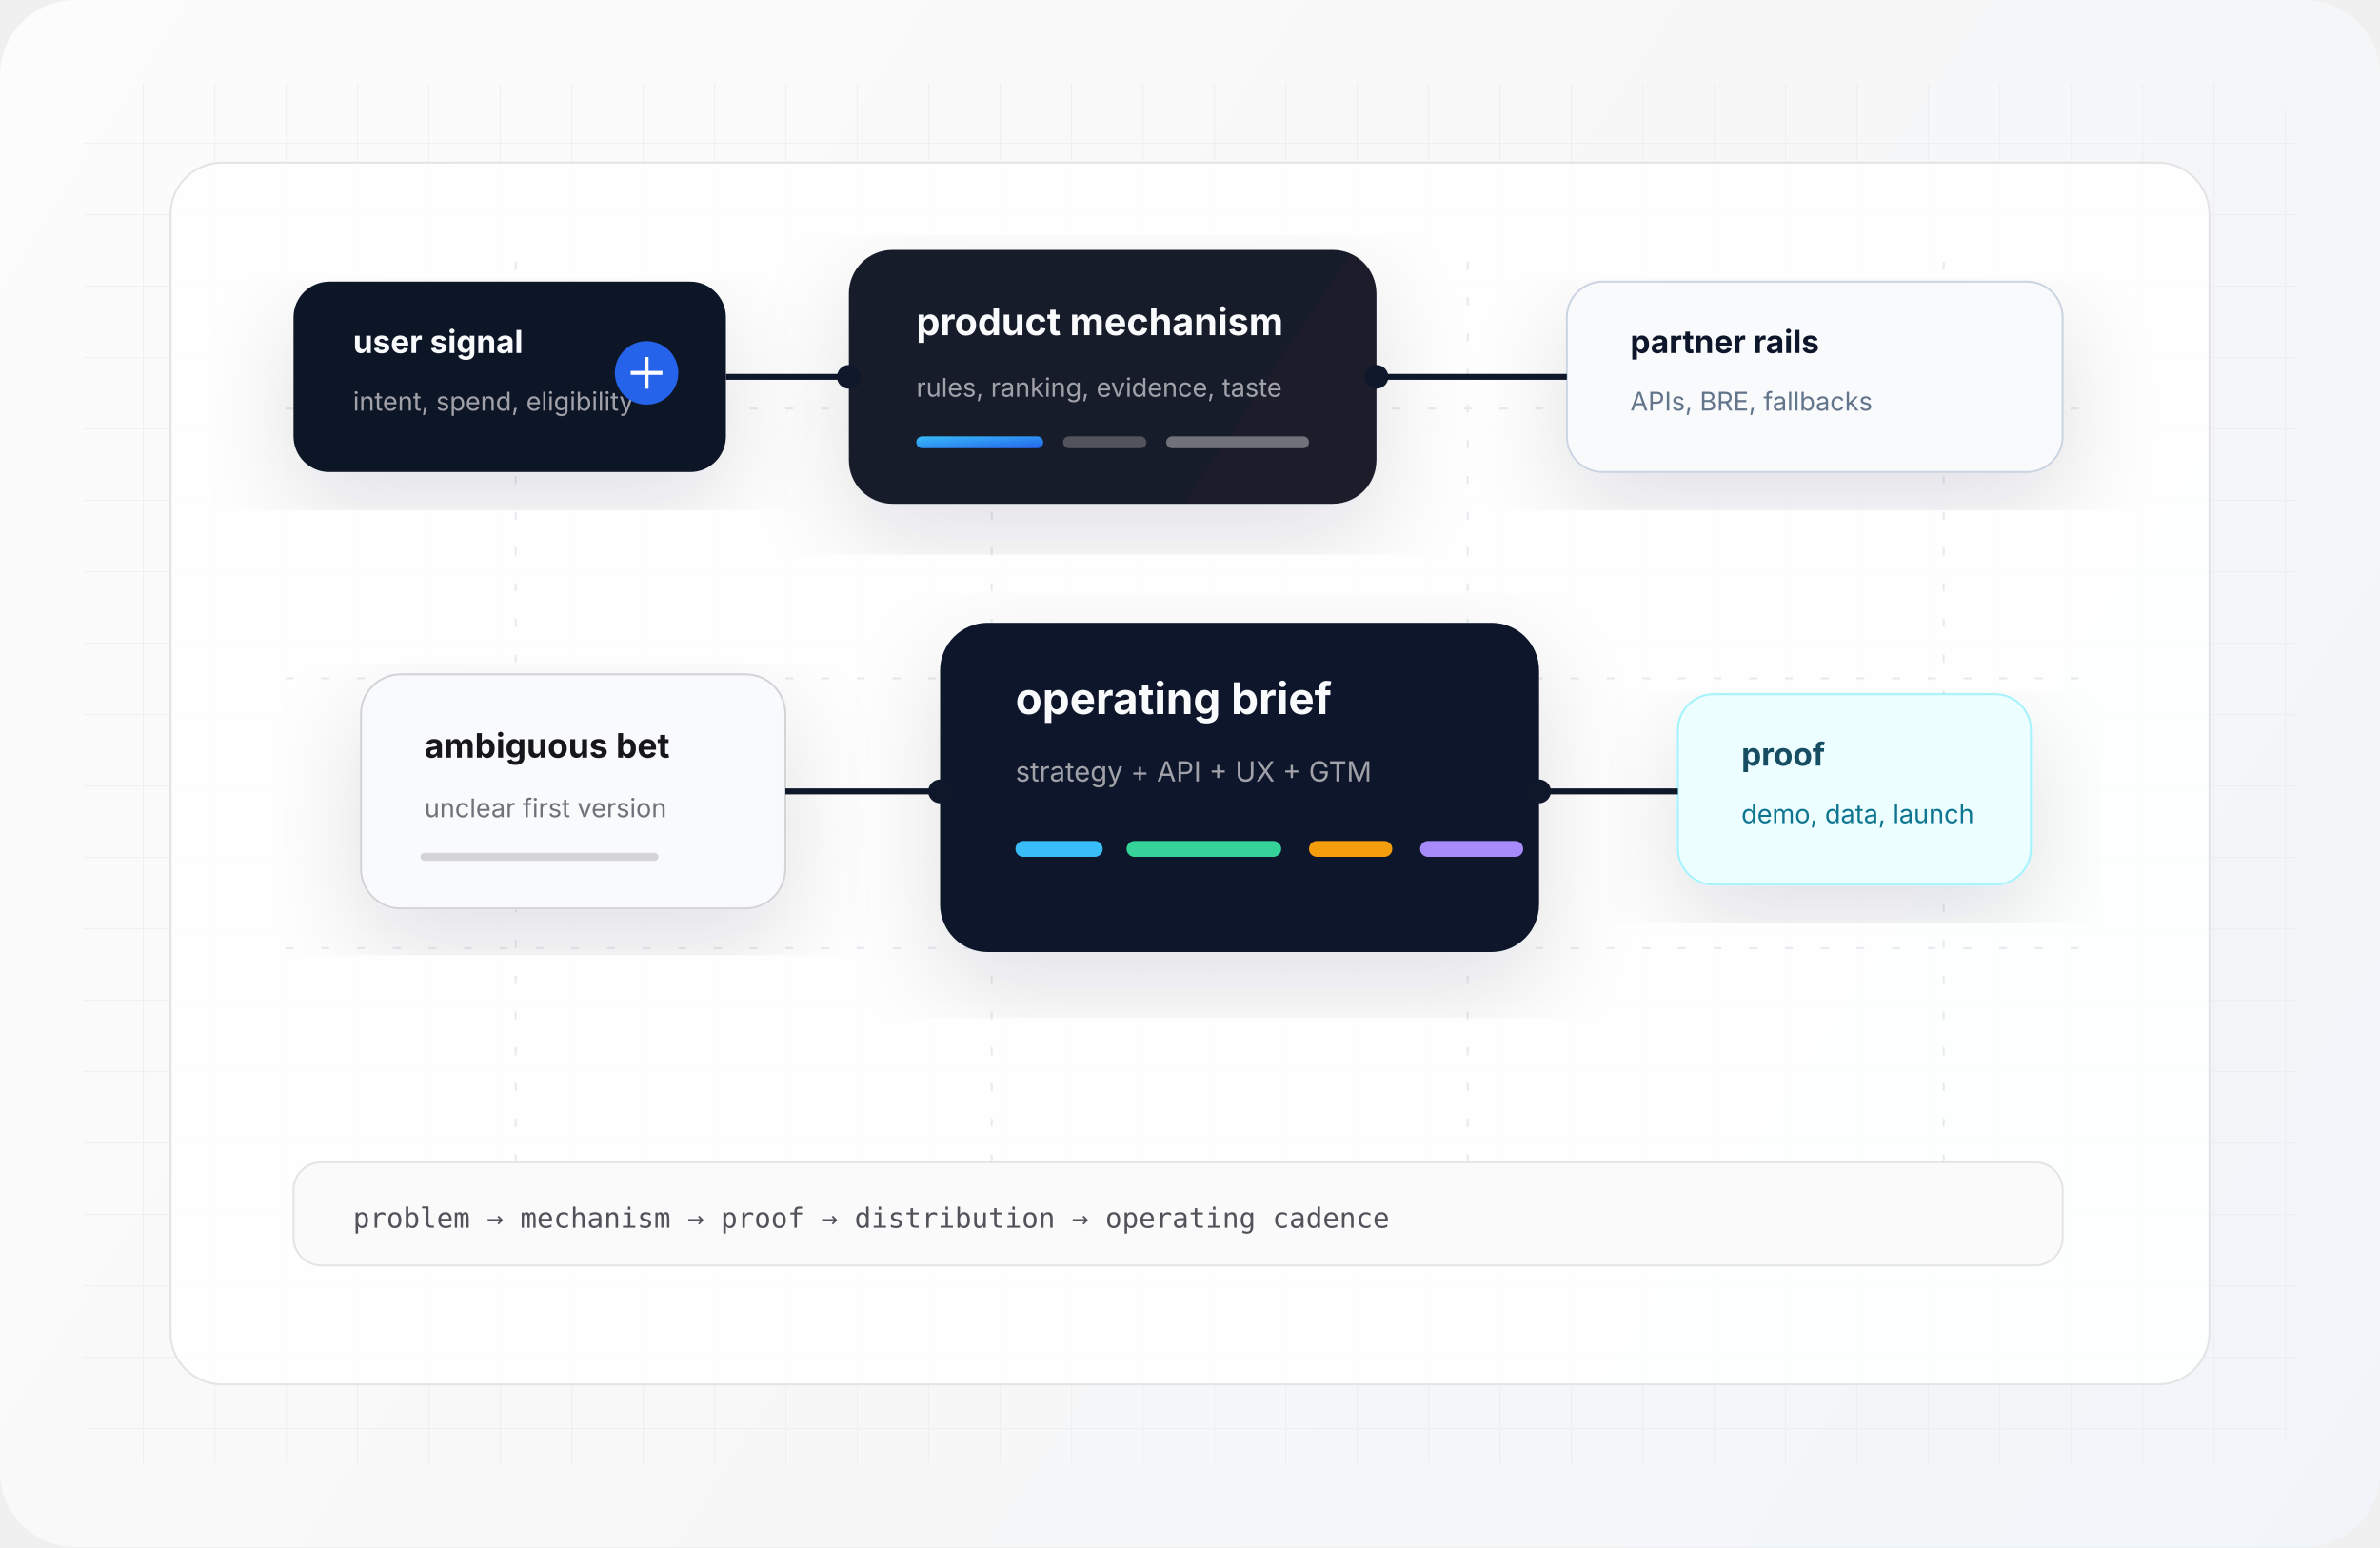
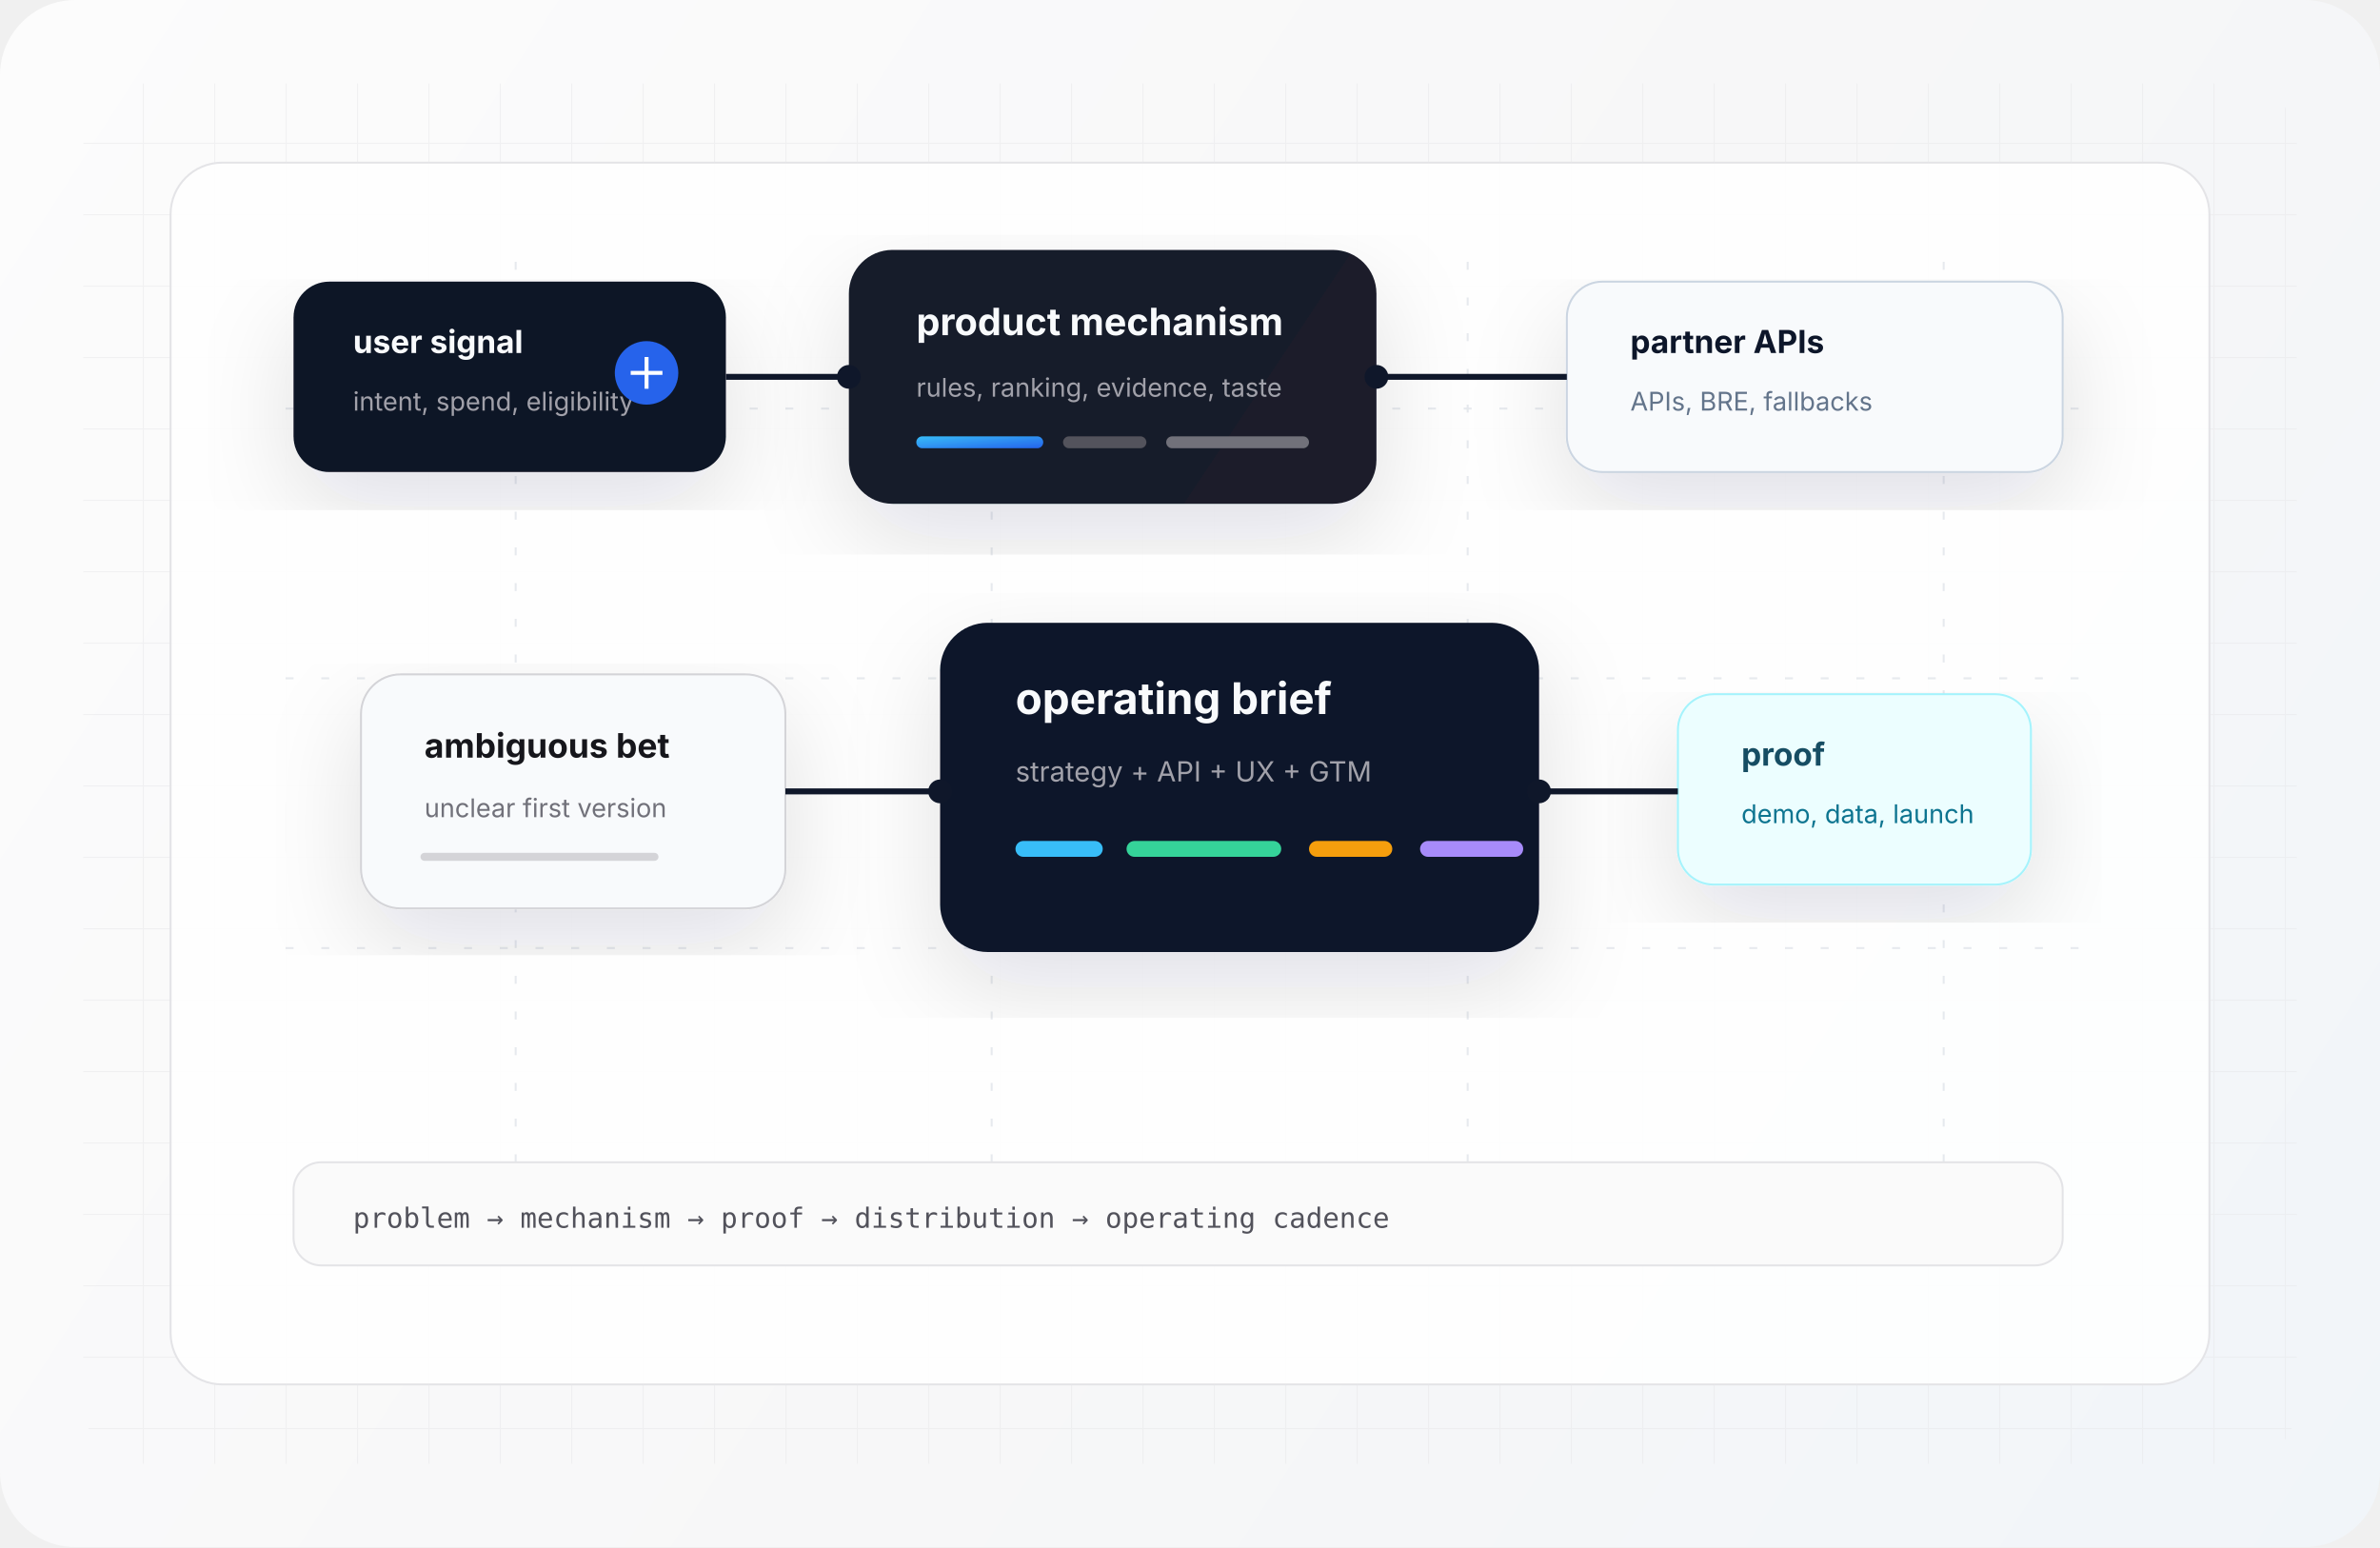
<svg xmlns="http://www.w3.org/2000/svg" width="1200" height="780" viewBox="0 0 1200 780" fill="none">
  <defs>
    <linearGradient id="paper" x1="0" y1="0" x2="1200" y2="780" gradientUnits="userSpaceOnUse">
      <stop stop-color="#FCFCFC" />
      <stop offset="0.55" stop-color="#F7F7F8" />
      <stop offset="1" stop-color="#F1F5F9" />
    </linearGradient>
    <linearGradient id="ink" x1="180" y1="140" x2="960" y2="660" gradientUnits="userSpaceOnUse">
      <stop stop-color="#0F172A" />
      <stop offset="1" stop-color="#27272A" />
    </linearGradient>
    <linearGradient id="blue" x1="0" y1="0" x2="1" y2="1">
      <stop stop-color="#38BDF8" />
      <stop offset="1" stop-color="#2563EB" />
    </linearGradient>
    <filter id="softShadow" x="-20%" y="-20%" width="140%" height="140%">
      <feDropShadow dx="0" dy="18" stdDeviation="24" flood-color="#0F172A" flood-opacity="0.12" />
    </filter>
    <pattern id="grid" width="36" height="36" patternUnits="userSpaceOnUse">
      <path d="M36 0H0V36" stroke="#E4E4E7" stroke-width="1" opacity="0.6" />
    </pattern>
  </defs>
  <rect width="1200" height="780" rx="38" fill="url(#paper)" />
  <rect x="42" y="42" width="1116" height="696" rx="30" fill="url(#grid)" opacity="0.75" />
  <rect x="86" y="82" width="1028" height="616" rx="26" fill="white" fill-opacity="0.86" stroke="#E4E4E7" />
  <g opacity="0.22">
    <path d="M144 206H1056" stroke="#94A3B8" stroke-dasharray="4 14" />
    <path d="M144 342H1056" stroke="#94A3B8" stroke-dasharray="4 14" />
    <path d="M144 478H1056" stroke="#94A3B8" stroke-dasharray="4 14" />
    <path d="M260 132V636" stroke="#94A3B8" stroke-dasharray="4 14" />
    <path d="M500 132V636" stroke="#94A3B8" stroke-dasharray="4 14" />
    <path d="M740 132V636" stroke="#94A3B8" stroke-dasharray="4 14" />
    <path d="M980 132V636" stroke="#94A3B8" stroke-dasharray="4 14" />
  </g>
  <g filter="url(#softShadow)">
    <rect x="148" y="142" width="218" height="96" rx="18" fill="#111827" />
    <text x="178" y="178" fill="#F8FAFC" font-family="Inter, Arial, sans-serif" font-size="16" font-weight="700">user signal</text>
    <text x="178" y="207" fill="#A1A1AA" font-family="Inter, Arial, sans-serif" font-size="13">intent, spend, eligibility</text>
    <circle cx="326" cy="188" r="16" fill="#2563EB" />
    <path d="M318 188H334M326 180V196" stroke="white" stroke-width="2" />
  </g>
  <g filter="url(#softShadow)">
    <rect x="428" y="126" width="266" height="128" rx="22" fill="url(#ink)" />
    <text x="462" y="169" fill="#F8FAFC" font-family="Inter, Arial, sans-serif" font-size="19" font-weight="700">product mechanism</text>
    <text x="462" y="200" fill="#A1A1AA" font-family="Inter, Arial, sans-serif" font-size="13">rules, ranking, evidence, taste</text>
    <rect x="462" y="220" width="64" height="6" rx="3" fill="url(#blue)" />
    <rect x="536" y="220" width="42" height="6" rx="3" fill="#52525B" />
    <rect x="588" y="220" width="72" height="6" rx="3" fill="#71717A" />
  </g>
  <g filter="url(#softShadow)">
    <rect x="790" y="142" width="250" height="96" rx="18" fill="#F8FAFC" stroke="#CBD5E1" />
-     <text x="822" y="178" fill="#0F172A" font-family="Inter, Arial, sans-serif" font-size="16" font-weight="700">partner rails</text>
+     <text x="822" y="178" fill="#0F172A" font-family="Inter, Arial, sans-serif" font-size="16" font-weight="700">partner APIs</text>
    <text x="822" y="207" fill="#64748B" font-family="Inter, Arial, sans-serif" font-size="13">APIs, BRE, fallbacks</text>
  </g>
  <path d="M366 190C392 190 402 190 428 190" stroke="#0F172A" stroke-width="3" />
  <path d="M694 190C734 190 750 190 790 190" stroke="#0F172A" stroke-width="3" />
  <circle cx="428" cy="190" r="6" fill="#0F172A" />
  <circle cx="694" cy="190" r="6" fill="#0F172A" />
  <g filter="url(#softShadow)">
    <rect x="182" y="340" width="214" height="118" rx="20" fill="#F8FAFC" stroke="#D4D4D8" />
    <text x="214" y="382" fill="#18181B" font-family="Inter, Arial, sans-serif" font-size="17" font-weight="700">ambiguous bet</text>
    <text x="214" y="412" fill="#71717A" font-family="Inter, Arial, sans-serif" font-size="13">unclear first version</text>
    <path d="M214 432H330" stroke="#D4D4D8" stroke-width="4" stroke-linecap="round" />
  </g>
  <g filter="url(#softShadow)">
    <rect x="474" y="314" width="302" height="166" rx="24" fill="#0F172A" />
    <text x="512" y="360" fill="#F8FAFC" font-family="Inter, Arial, sans-serif" font-size="22" font-weight="700">operating brief</text>
    <text x="512" y="394" fill="#A1A1AA" font-family="Inter, Arial, sans-serif" font-size="14">strategy + API + UX + GTM</text>
    <g transform="translate(512 424)">
      <rect width="44" height="8" rx="4" fill="#38BDF8" />
      <rect x="56" width="78" height="8" rx="4" fill="#34D399" />
      <rect x="148" width="42" height="8" rx="4" fill="#F59E0B" />
      <rect x="204" width="52" height="8" rx="4" fill="#A78BFA" />
    </g>
  </g>
  <g filter="url(#softShadow)">
    <rect x="846" y="350" width="178" height="96" rx="18" fill="#ECFEFF" stroke="#A5F3FC" />
    <text x="878" y="386" fill="#164E63" font-family="Inter, Arial, sans-serif" font-size="16" font-weight="700">proof</text>
    <text x="878" y="415" fill="#0E7490" font-family="Inter, Arial, sans-serif" font-size="13">demo, data, launch</text>
  </g>
  <path d="M396 399C428 399 442 399 474 399" stroke="#0F172A" stroke-width="3" />
  <path d="M776 399C810 399 812 399 846 399" stroke="#0F172A" stroke-width="3" />
  <circle cx="474" cy="399" r="6" fill="#0F172A" />
  <circle cx="776" cy="399" r="6" fill="#0F172A" />
  <rect x="148" y="586" width="892" height="52" rx="14" fill="#FAFAFA" stroke="#E4E4E7" />
  <text x="178" y="619" fill="#52525B" font-family="JetBrains Mono, monospace" font-size="14">problem → mechanism → proof → distribution → operating cadence</text>
</svg>
